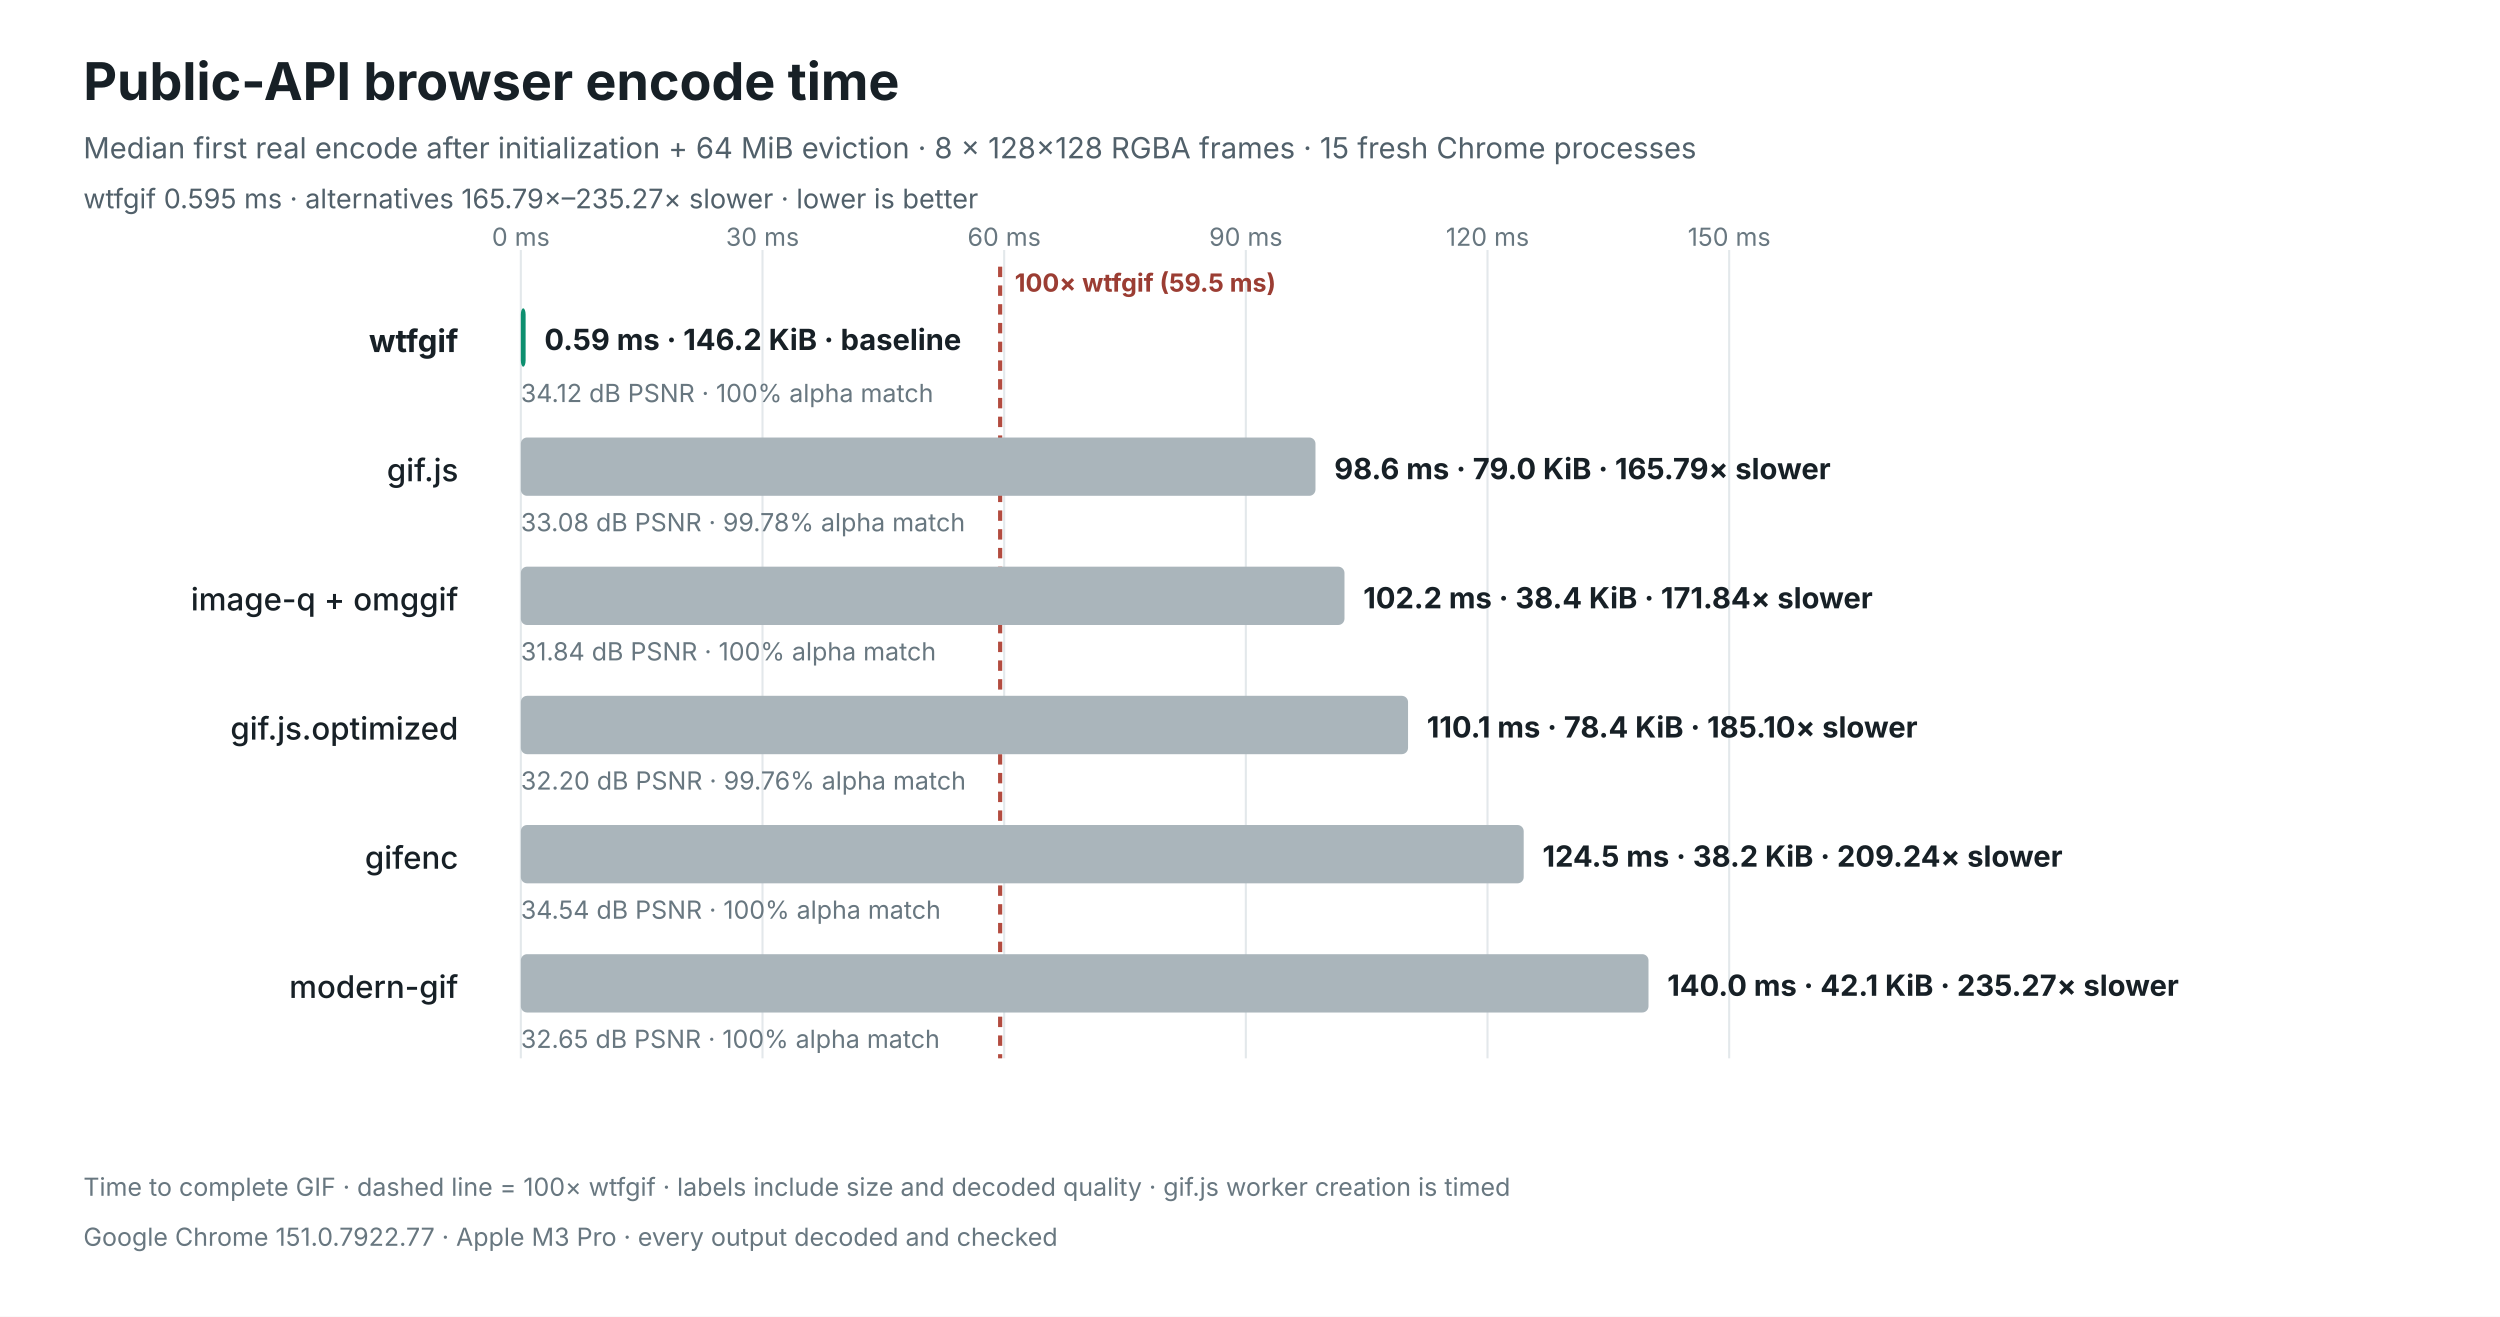
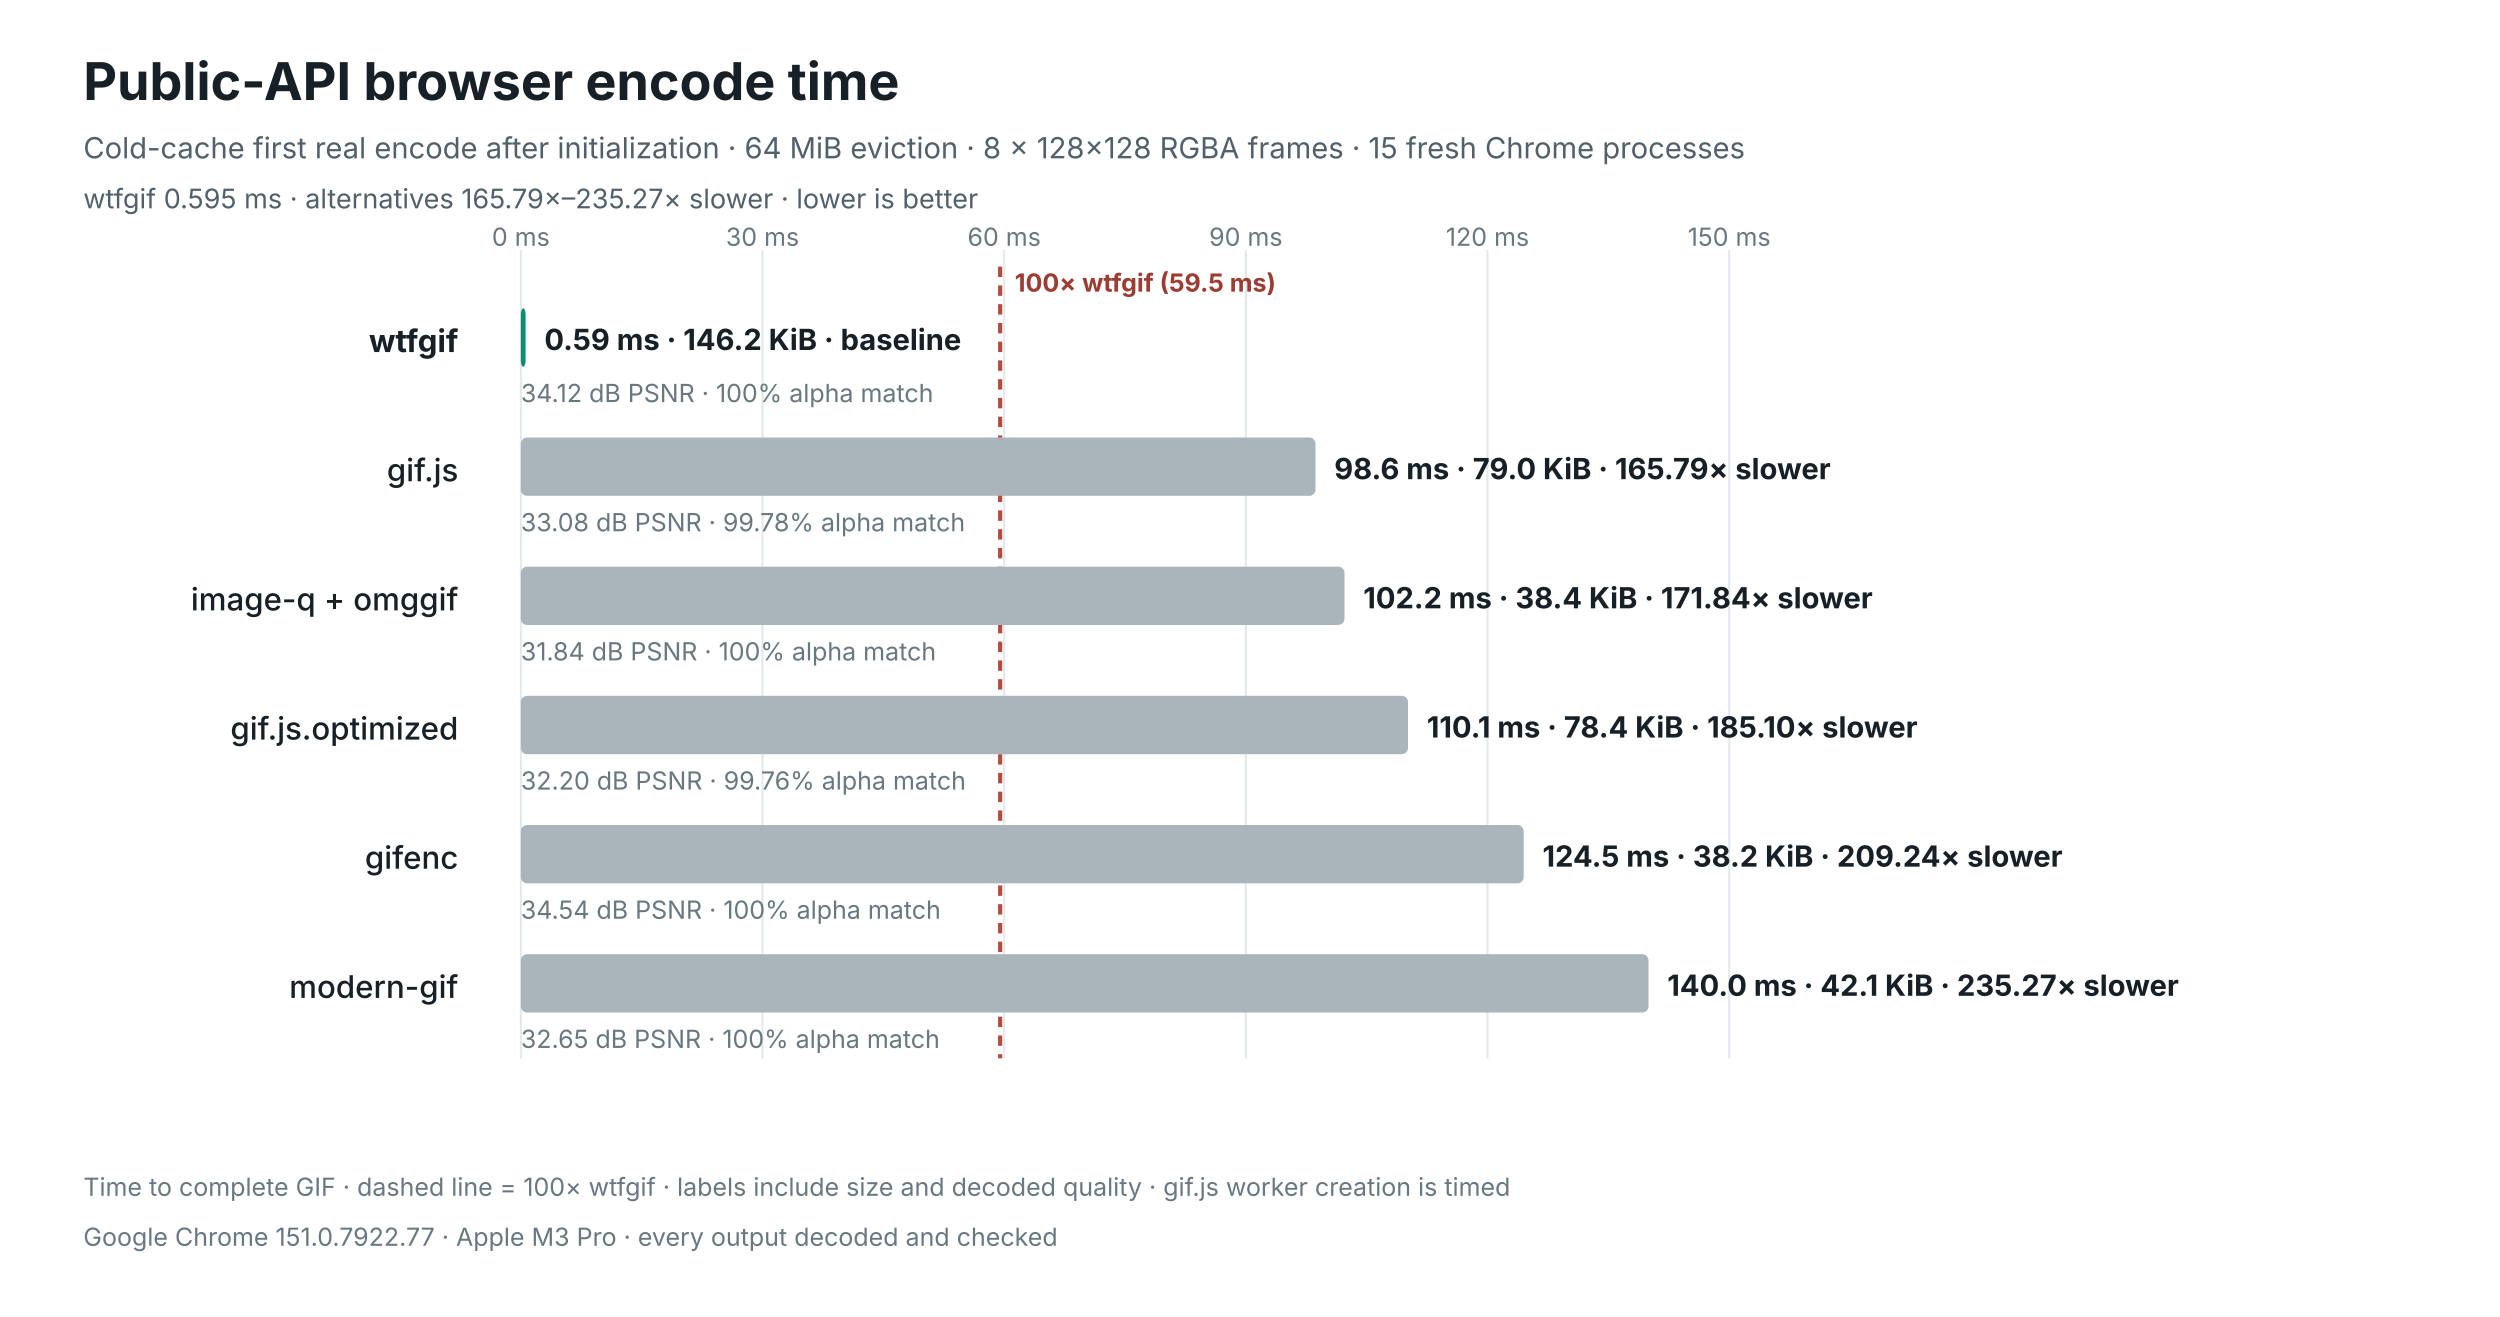
<svg xmlns="http://www.w3.org/2000/svg" width="1200" height="632" viewBox="0 0 1200 632" role="img" aria-labelledby="title desc">
  <rect width="100%" height="100%" fill="#ffffff" />
  <g font-family="ui-sans-serif, -apple-system, BlinkMacSystemFont, Segoe UI, sans-serif" fill="#172026">
    <text x="40" y="48" font-size="25" font-weight="700">Public-API browser encode time</text>
-     <text x="40" y="76" font-size="14" fill="#51606a">Median first real encode after initialization + 64 MiB eviction · 8 × 128×128 RGBA frames · 15 fresh Chrome processes</text>
+     <text x="40" y="76" font-size="14" fill="#51606a">Cold-cache first real encode after initialization · 64 MiB eviction · 8 × 128×128 RGBA frames · 15 fresh Chrome processes</text>
    <text x="40" y="100" font-size="13" fill="#51606a">wtfgif 0.595 ms · alternatives 165.79×–235.27× slower · lower is better</text>
    <line x1="250" y1="120" x2="250" y2="508" stroke="#e3e8eb" stroke-width="1" />
    <text x="250" y="118" text-anchor="middle" font-size="12" fill="#687780">0 ms</text>
    <line x1="366" y1="120" x2="366" y2="508" stroke="#e3e8eb" stroke-width="1" />
    <text x="366" y="118" text-anchor="middle" font-size="12" fill="#687780">30 ms</text>
    <line x1="482" y1="120" x2="482" y2="508" stroke="#e3e8eb" stroke-width="1" />
    <text x="482" y="118" text-anchor="middle" font-size="12" fill="#687780">60 ms</text>
    <line x1="598" y1="120" x2="598" y2="508" stroke="#e3e8eb" stroke-width="1" />
    <text x="598" y="118" text-anchor="middle" font-size="12" fill="#687780">90 ms</text>
    <line x1="714" y1="120" x2="714" y2="508" stroke="#e3e8eb" stroke-width="1" />
    <text x="714" y="118" text-anchor="middle" font-size="12" fill="#687780">120 ms</text>
    <line x1="830" y1="120" x2="830" y2="508" stroke="#e3e8eb" stroke-width="1" />
    <text x="830" y="118" text-anchor="middle" font-size="12" fill="#687780">150 ms</text>
    <line x1="480.07" y1="128" x2="480.07" y2="508" stroke="#b34b3f" stroke-width="2" stroke-dasharray="5 4" />
    <text x="487.07" y="140" font-size="12" font-weight="700" fill="#9b3d33">100× wtfgif (59.5 ms)</text>
    <text x="220" y="169" text-anchor="end" font-size="15" font-weight="700">wtfgif</text>
    <rect x="250" y="148" width="2.3" height="28" rx="3" fill="#0d8f6f" />
    <text x="261.3" y="168" text-anchor="start" font-size="14" font-weight="700" fill="#172026">0.59 ms · 146.2 KiB · baseline</text>
    <text x="250" y="193" font-size="12" fill="#687780">34.12 dB PSNR · 100% alpha match</text>
    <text x="220" y="231" text-anchor="end" font-size="15" font-weight="500">gif.js</text>
    <rect x="250" y="210" width="381.43" height="28" rx="3" fill="#aab5bb" />
    <text x="640.43" y="230" text-anchor="start" font-size="14" font-weight="700" fill="#172026">98.6 ms · 79.0 KiB · 165.79× slower</text>
    <text x="250" y="255" font-size="12" fill="#687780">33.08 dB PSNR · 99.78% alpha match</text>
    <text x="220" y="293" text-anchor="end" font-size="15" font-weight="500">image-q + omggif</text>
    <rect x="250" y="272" width="395.35" height="28" rx="3" fill="#aab5bb" />
    <text x="654.35" y="292" text-anchor="start" font-size="14" font-weight="700" fill="#172026">102.2 ms · 38.4 KiB · 171.84× slower</text>
    <text x="250" y="317" font-size="12" fill="#687780">31.84 dB PSNR · 100% alpha match</text>
    <text x="220" y="355" text-anchor="end" font-size="15" font-weight="500">gif.js.optimized</text>
    <rect x="250" y="334" width="425.86" height="28" rx="3" fill="#aab5bb" />
    <text x="684.86" y="354" text-anchor="start" font-size="14" font-weight="700" fill="#172026">110.1 ms · 78.4 KiB · 185.10× slower</text>
    <text x="250" y="379" font-size="12" fill="#687780">32.20 dB PSNR · 99.76% alpha match</text>
    <text x="220" y="417" text-anchor="end" font-size="15" font-weight="500">gifenc</text>
    <rect x="250" y="396" width="481.38" height="28" rx="3" fill="#aab5bb" />
    <text x="740.38" y="416" text-anchor="start" font-size="14" font-weight="700" fill="#172026">124.5 ms · 38.2 KiB · 209.24× slower</text>
    <text x="250" y="441" font-size="12" fill="#687780">34.54 dB PSNR · 100% alpha match</text>
    <text x="220" y="479" text-anchor="end" font-size="15" font-weight="500">modern-gif</text>
    <rect x="250" y="458" width="541.28" height="28" rx="3" fill="#aab5bb" />
    <text x="800.28" y="478" text-anchor="start" font-size="14" font-weight="700" fill="#172026">140.0 ms · 42.1 KiB · 235.27× slower</text>
    <text x="250" y="503" font-size="12" fill="#687780">32.65 dB PSNR · 100% alpha match</text>
    <text x="40" y="574" font-size="12" fill="#687780">Time to complete GIF · dashed line = 100× wtfgif · labels include size and decoded quality · gif.js worker creation is timed</text>
    <text x="40" y="598" font-size="12" fill="#687780">Google Chrome 151.0.7922.77 · Apple M3 Pro · every output decoded and checked</text>
  </g>
</svg>
